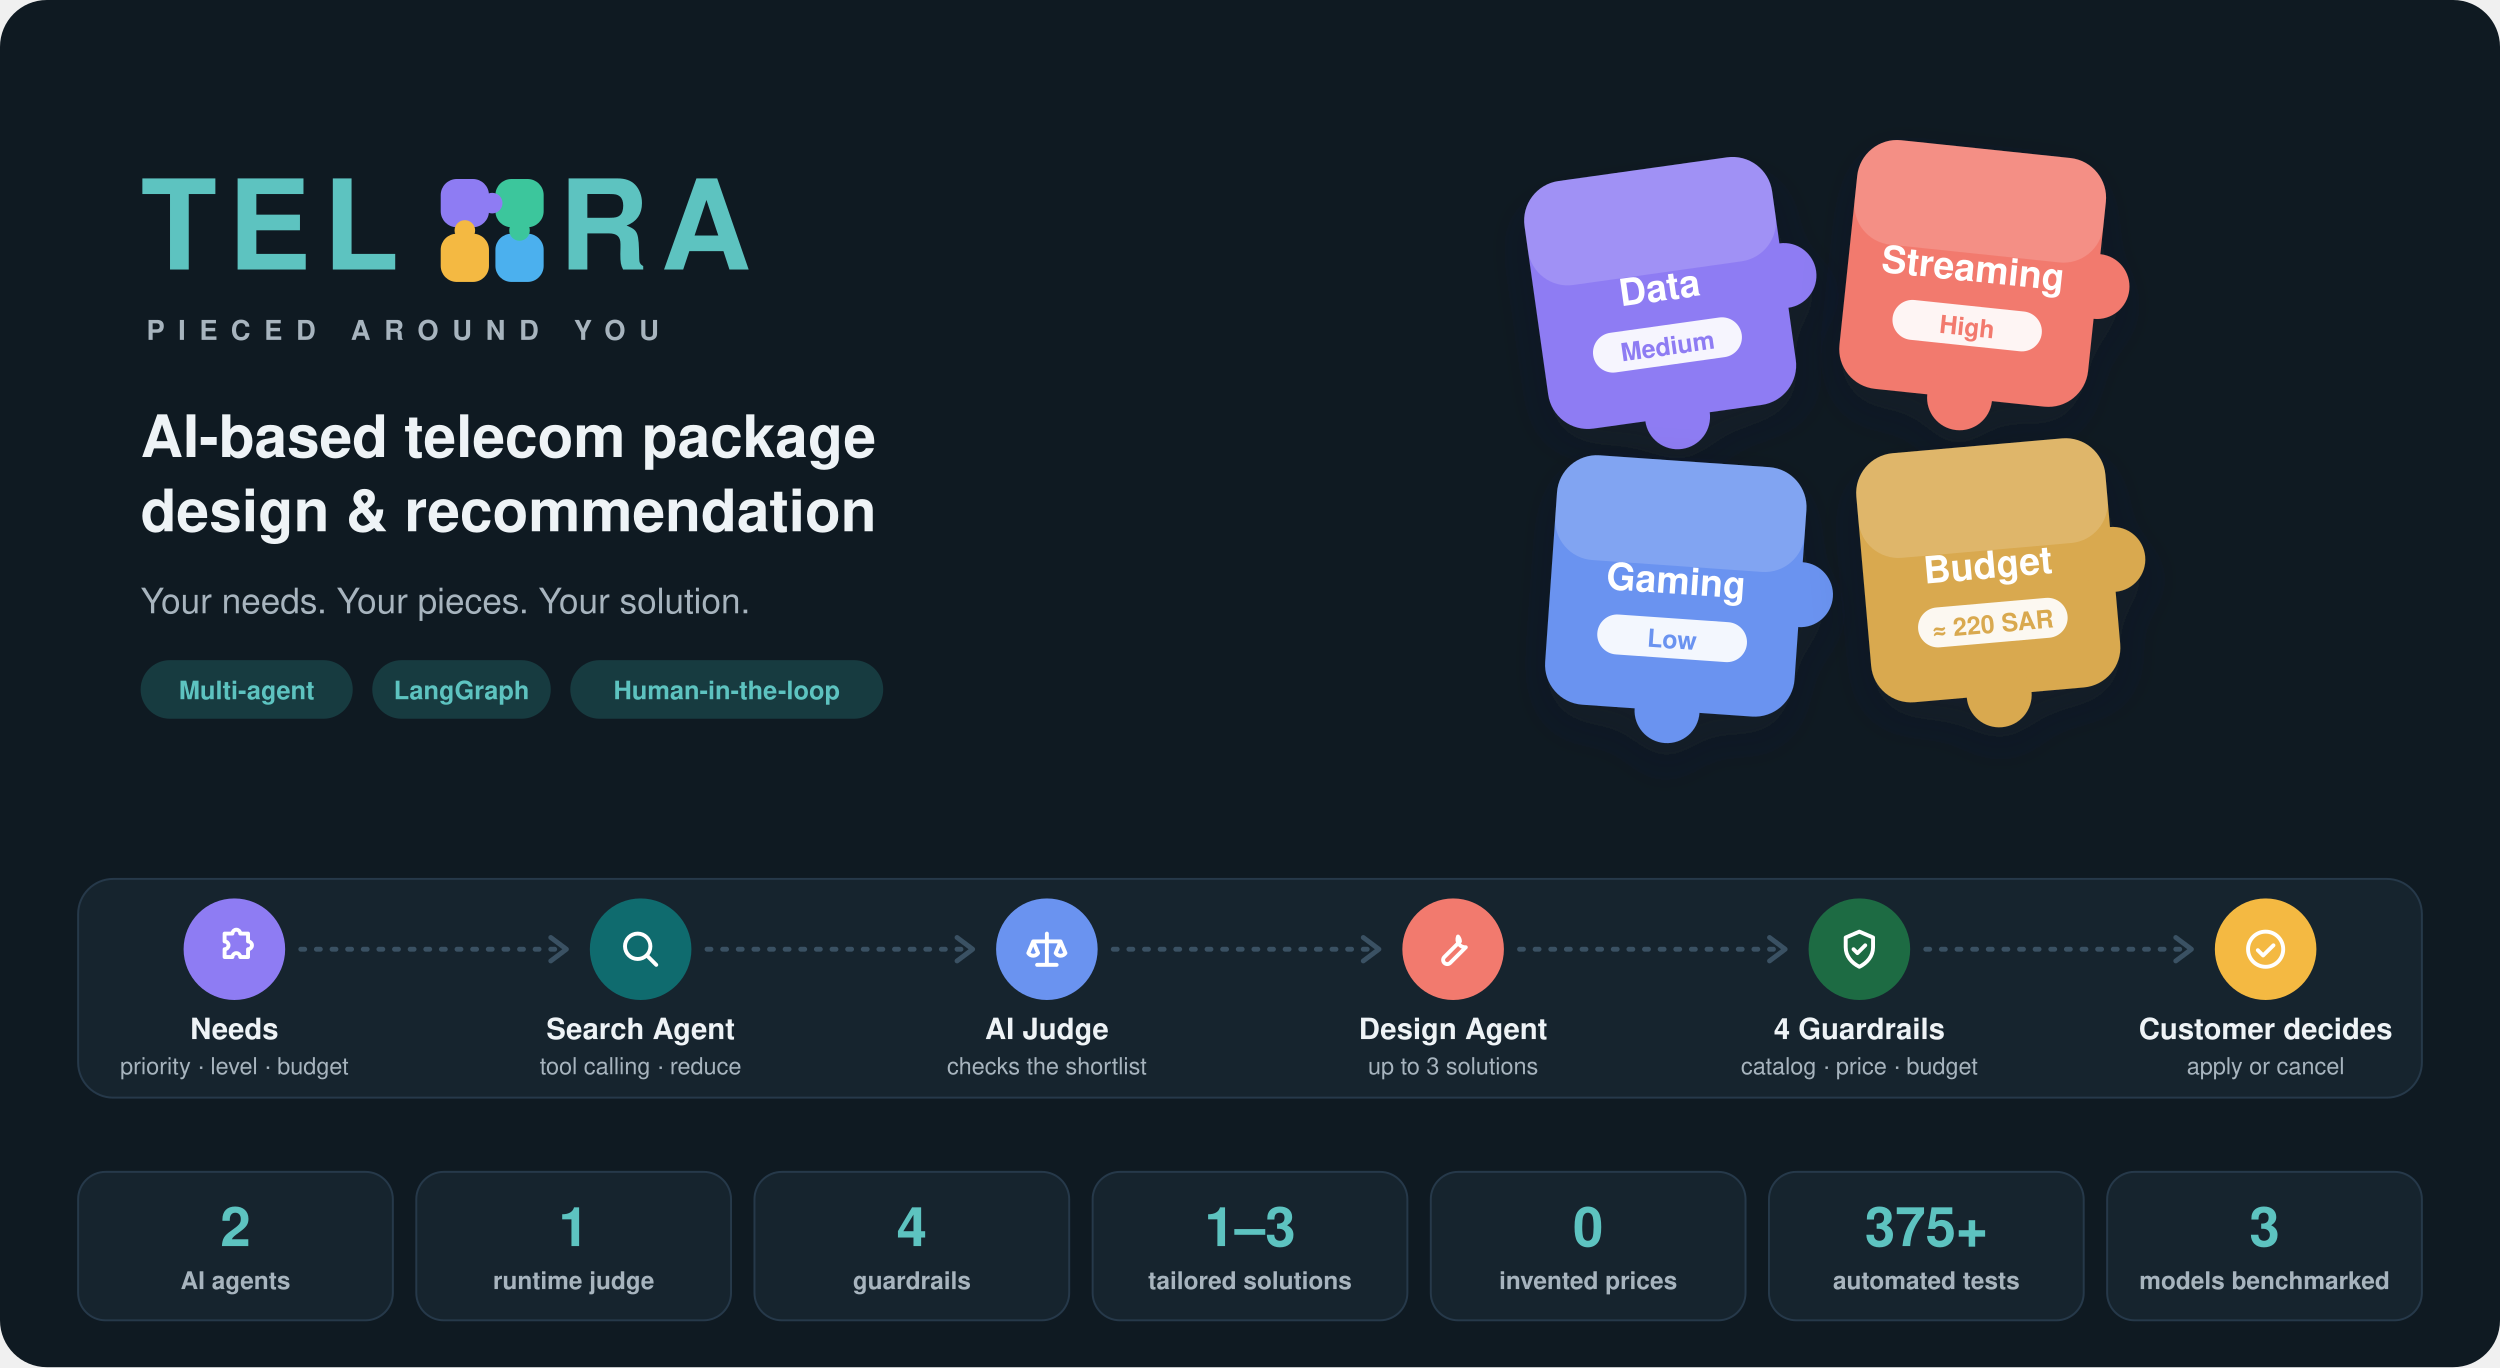
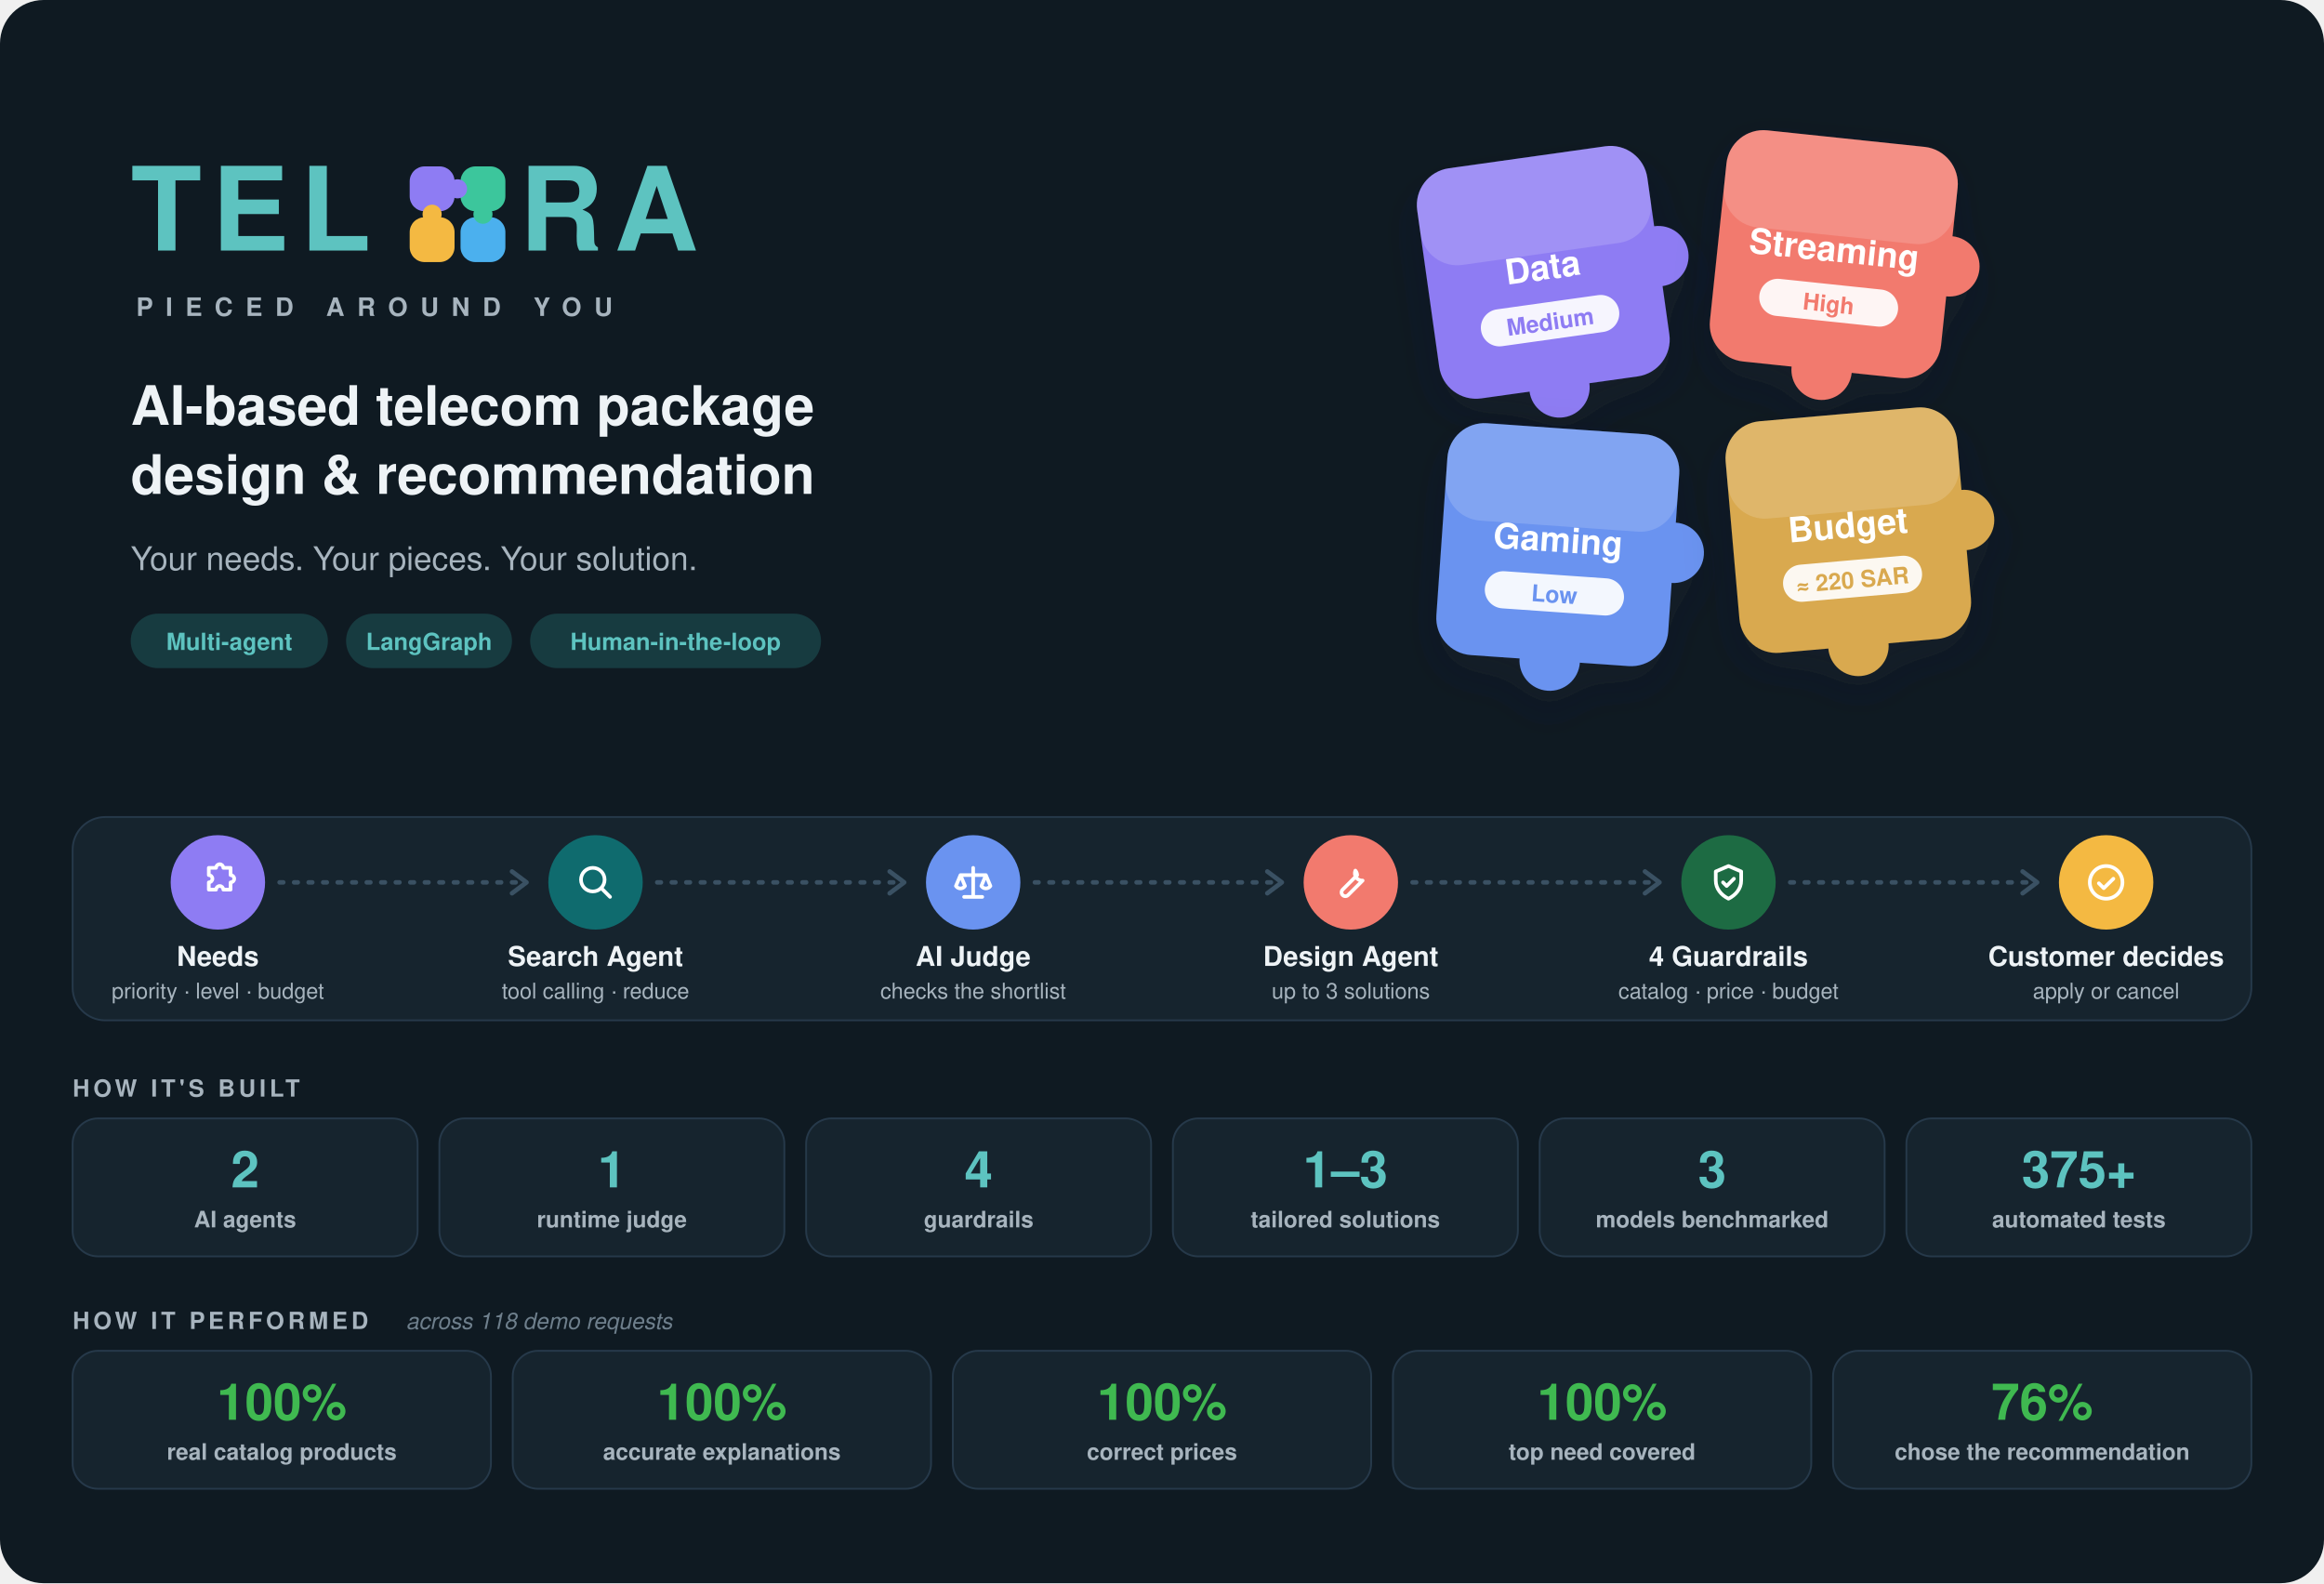
- <svg xmlns="http://www.w3.org/2000/svg" width="1280" height="700" viewBox="0 0 1280 700" role="img" aria-label="TELORA: AI-based telecom package design and recommendation">
+ <svg xmlns="http://www.w3.org/2000/svg" width="1280" height="872" viewBox="0 0 1280 872" role="img" aria-label="TELORA: AI-based telecom package design and recommendation">
  <defs>
    <filter id="sh" x="-30%" y="-30%" width="160%" height="160%">
      <feDropShadow dx="0" dy="10" stdDeviation="12" flood-color="#1E2D50" flood-opacity=".18" />
    </filter>
  </defs>
-   <rect width="1280" height="700" rx="24" fill="#0F1A22" />
+   <rect width="1280" height="872" rx="24" fill="#0F1A22" />
  <g font-family="-apple-system, 'Segoe UI', Helvetica, Arial, sans-serif">
    <text x="72" y="138" font-size="64" font-weight="700" letter-spacing="6" fill="#5DC3C0">TEL</text>
    <rect x="225.647" y="91.647" width="24.706" height="24.706" rx="8.235" fill="#8E7CF3" />
    <rect x="253.647" y="91.647" width="24.706" height="24.706" rx="8.235" fill="#3CC69C" />
    <rect x="225.647" y="119.647" width="24.706" height="24.706" rx="8.235" fill="#F4B942" />
    <rect x="253.647" y="119.647" width="24.706" height="24.706" rx="8.235" fill="#4BB0EE" />
    <circle cx="252.0" cy="104.0" r="5.271" fill="#8E7CF3" />
    <circle cx="266.0" cy="118.0" r="5.271" fill="#3CC69C" />
    <circle cx="238.0" cy="118.0" r="5.271" fill="#F4B942" />
    <text x="286" y="138" font-size="64" font-weight="700" letter-spacing="6" fill="#5DC3C0">RA</text>
    <text x="75" y="174" font-size="14" font-weight="700" letter-spacing="7" fill="#A7B4BE">PIECED AROUND YOU</text>
    <text x="72" y="234" font-size="30" font-weight="700" fill="#EEF3F6">AI-based telecom package</text>
    <text x="72" y="272" font-size="30" font-weight="700" fill="#EEF3F6">design &amp; recommendation</text>
    <text x="72" y="314" font-size="18" fill="#A7B4BE">Your needs. Your pieces. Your solution.</text>
    <rect x="72" y="338" width="108.6" height="30" rx="15" fill="#173B40" />
    <text x="126.3" y="358" text-anchor="middle" font-size="13" font-weight="700" fill="#5DC3C0">Multi-agent</text>
    <rect x="190.6" y="338" width="91.4" height="30" rx="15" fill="#173B40" />
    <text x="236.3" y="358" text-anchor="middle" font-size="13" font-weight="700" fill="#5DC3C0">LangGraph</text>
    <rect x="292.0" y="338" width="160.2" height="30" rx="15" fill="#173B40" />
    <text x="372.1" y="358" text-anchor="middle" font-size="13" font-weight="700" fill="#5DC3C0">Human-in-the-loop</text>
    <g transform="rotate(-8 850 150)" filter="url(#sh)">
      <rect x="786.0" y="86.0" width="128" height="128" rx="20.48" fill="#8E7CF3" />
      <circle cx="914.0" cy="150" r="16.64" fill="#8E7CF3" />
      <circle cx="850" cy="214.0" r="16.64" fill="#8E7CF3" />
      <rect x="786.0" y="86.0" width="128" height="53.76" rx="20.48" fill="#FFFFFF" opacity=".16" />
      <text x="850" y="154" text-anchor="middle" font-family="-apple-system, 'Segoe UI', Helvetica, Arial, sans-serif" font-size="19.2" font-weight="700" fill="#FFFFFF">Data</text>
      <rect x="811.6" y="166.64" width="76.8" height="20.48" rx="10.24" fill="#FFFFFF" opacity=".92" />
      <text x="850" y="182.0" text-anchor="middle" font-family="-apple-system, 'Segoe UI', Helvetica, Arial, sans-serif" font-size="12.8" font-weight="700" fill="#8E7CF3">Medium</text>
    </g>
    <g transform="rotate(6 1010 140)" filter="url(#sh)">
      <rect x="946.0" y="76.0" width="128" height="128" rx="20.48" fill="#F27A6E" />
      <circle cx="1074.0" cy="140" r="16.64" fill="#F27A6E" />
      <circle cx="1010" cy="204.0" r="16.64" fill="#F27A6E" />
      <rect x="946.0" y="76.0" width="128" height="53.76" rx="20.48" fill="#FFFFFF" opacity=".16" />
      <text x="1010" y="144" text-anchor="middle" font-family="-apple-system, 'Segoe UI', Helvetica, Arial, sans-serif" font-size="19.2" font-weight="700" fill="#FFFFFF">Streaming</text>
      <rect x="971.6" y="156.64" width="76.8" height="20.48" rx="10.24" fill="#FFFFFF" opacity=".92" />
      <text x="1010" y="172.0" text-anchor="middle" font-family="-apple-system, 'Segoe UI', Helvetica, Arial, sans-serif" font-size="12.8" font-weight="700" fill="#F27A6E">High</text>
    </g>
    <g transform="rotate(4 858 300)" filter="url(#sh)">
      <rect x="794.0" y="236.0" width="128" height="128" rx="20.48" fill="#6A93F0" />
      <circle cx="922.0" cy="300" r="16.64" fill="#6A93F0" />
      <circle cx="858" cy="364.0" r="16.64" fill="#6A93F0" />
      <rect x="794.0" y="236.0" width="128" height="53.76" rx="20.48" fill="#FFFFFF" opacity=".16" />
      <text x="858" y="304" text-anchor="middle" font-family="-apple-system, 'Segoe UI', Helvetica, Arial, sans-serif" font-size="19.2" font-weight="700" fill="#FFFFFF">Gaming</text>
      <rect x="819.6" y="316.64" width="76.8" height="20.48" rx="10.24" fill="#FFFFFF" opacity=".92" />
      <text x="858" y="332.0" text-anchor="middle" font-family="-apple-system, 'Segoe UI', Helvetica, Arial, sans-serif" font-size="12.8" font-weight="700" fill="#6A93F0">Low</text>
    </g>
    <g transform="rotate(-5 1018 292)" filter="url(#sh)">
      <rect x="954.0" y="228.0" width="128" height="128" rx="20.48" fill="#D9A94F" />
      <circle cx="1082.0" cy="292" r="16.64" fill="#D9A94F" />
      <circle cx="1018" cy="356.0" r="16.64" fill="#D9A94F" />
      <rect x="954.0" y="228.0" width="128" height="53.76" rx="20.48" fill="#FFFFFF" opacity=".16" />
      <text x="1018" y="296" text-anchor="middle" font-family="-apple-system, 'Segoe UI', Helvetica, Arial, sans-serif" font-size="19.2" font-weight="700" fill="#FFFFFF">Budget</text>
      <rect x="979.6" y="308.64" width="76.8" height="20.48" rx="10.24" fill="#FFFFFF" opacity=".92" />
      <text x="1018" y="324.0" text-anchor="middle" font-family="-apple-system, 'Segoe UI', Helvetica, Arial, sans-serif" font-size="12.8" font-weight="700" fill="#D9A94F">≈ 220 SAR</text>
    </g>
    <rect x="40" y="450" width="1200" height="112" rx="18" fill="#16242E" stroke="#26394A" />
    <path d="M154.0 486 L286.0 486" stroke="#3A5163" stroke-width="2.5" stroke-dasharray="2 6" stroke-linecap="round" />
    <path d="M282.0 480 L290.0 486 L282.0 492" stroke="#3A5163" stroke-width="2.5" fill="none" stroke-linecap="round" stroke-linejoin="round" />
    <path d="M362.0 486 L494.0 486" stroke="#3A5163" stroke-width="2.5" stroke-dasharray="2 6" stroke-linecap="round" />
    <path d="M490.0 480 L498.0 486 L490.0 492" stroke="#3A5163" stroke-width="2.5" fill="none" stroke-linecap="round" stroke-linejoin="round" />
    <path d="M570.0 486 L702.0 486" stroke="#3A5163" stroke-width="2.5" stroke-dasharray="2 6" stroke-linecap="round" />
    <path d="M698.0 480 L706.0 486 L698.0 492" stroke="#3A5163" stroke-width="2.5" fill="none" stroke-linecap="round" stroke-linejoin="round" />
    <path d="M778.0 486 L910.0 486" stroke="#3A5163" stroke-width="2.5" stroke-dasharray="2 6" stroke-linecap="round" />
    <path d="M906.0 480 L914.0 486 L906.0 492" stroke="#3A5163" stroke-width="2.5" fill="none" stroke-linecap="round" stroke-linejoin="round" />
    <path d="M986.0 486 L1118.0 486" stroke="#3A5163" stroke-width="2.5" stroke-dasharray="2 6" stroke-linecap="round" />
    <path d="M1114.0 480 L1122.0 486 L1114.0 492" stroke="#3A5163" stroke-width="2.5" fill="none" stroke-linecap="round" stroke-linejoin="round" />
    <circle cx="120.0" cy="486" r="26" fill="#8E7CF3" />
    <g transform="translate(108.0 474)">
      <path d="M7 4h4a2 2 0 1 1 4 0h4v4a2 2 0 1 1 0 4v4h-4a2 2 0 1 0-4 0H7v-4a2 2 0 1 0 0-4z" fill="none" stroke="#FFFFFF" stroke-width="2" stroke-linecap="round" stroke-linejoin="round" />
    </g>
    <text x="120.0" y="532" text-anchor="middle" font-size="15" font-weight="700" fill="#EEF3F6">Needs</text>
    <text x="120.0" y="550" text-anchor="middle" font-size="12" fill="#A7B4BE">priority · level · budget</text>
    <circle cx="328.0" cy="486" r="26" fill="#0F6B6E" />
    <g transform="translate(316.0 474)">
      <path d="M10.5 4a6.5 6.5 0 1 1 0 13a6.5 6.5 0 0 1 0-13zM15.5 15.5L20 20" fill="none" stroke="#FFFFFF" stroke-width="2" stroke-linecap="round" stroke-linejoin="round" />
    </g>
    <text x="328.0" y="532" text-anchor="middle" font-size="15" font-weight="700" fill="#EEF3F6">Search Agent</text>
    <text x="328.0" y="550" text-anchor="middle" font-size="12" fill="#A7B4BE">tool calling · reduce</text>
    <circle cx="536.0" cy="486" r="26" fill="#6A93F0" />
    <g transform="translate(524.0 474)">
      <path d="M12 4v16M7 20h10M5 8h14M5 8l-2.5 6a3 3 0 0 0 5 0zM19 8l-2.5 6a3 3 0 0 0 5 0z" fill="none" stroke="#FFFFFF" stroke-width="2" stroke-linecap="round" stroke-linejoin="round" />
    </g>
    <text x="536.0" y="532" text-anchor="middle" font-size="15" font-weight="700" fill="#EEF3F6">AI Judge</text>
    <text x="536.0" y="550" text-anchor="middle" font-size="12" fill="#A7B4BE">checks the shortlist</text>
    <circle cx="744.0" cy="486" r="26" fill="#F27A6E" />
    <g transform="translate(732.0 474)">
      <path d="M14.5 5.5a4 4 0 0 0 4 5.5l-8 8a2 2 0 0 1-3-3l8-8a4 4 0 0 0-1-2.5z" fill="none" stroke="#FFFFFF" stroke-width="2" stroke-linecap="round" stroke-linejoin="round" />
    </g>
    <text x="744.0" y="532" text-anchor="middle" font-size="15" font-weight="700" fill="#EEF3F6">Design Agent</text>
    <text x="744.0" y="550" text-anchor="middle" font-size="12" fill="#A7B4BE">up to 3 solutions</text>
    <circle cx="952.0" cy="486" r="26" fill="#1D6B43" />
    <g transform="translate(940.0 474)">
      <path d="M12 3l7 3v5c0 4.5-3 8-7 10c-4-2-7-5.5-7-10V6z M9 12l2 2l4-4" fill="none" stroke="#FFFFFF" stroke-width="2" stroke-linecap="round" stroke-linejoin="round" />
    </g>
    <text x="952.0" y="532" text-anchor="middle" font-size="15" font-weight="700" fill="#EEF3F6">4 Guardrails</text>
    <text x="952.0" y="550" text-anchor="middle" font-size="12" fill="#A7B4BE">catalog · price · budget</text>
    <circle cx="1160.0" cy="486" r="26" fill="#F4B942" />
    <g transform="translate(1148.0 474)">
      <path d="M12 3a9 9 0 1 1 0 18a9 9 0 0 1 0-18zM8 12.5l2.7 2.7L16 10" fill="none" stroke="#FFFFFF" stroke-width="2" stroke-linecap="round" stroke-linejoin="round" />
    </g>
    <text x="1160.0" y="532" text-anchor="middle" font-size="15" font-weight="700" fill="#EEF3F6">Customer decides</text>
    <text x="1160.0" y="550" text-anchor="middle" font-size="12" fill="#A7B4BE">apply or cancel</text>
-     <rect x="40.0" y="600" width="161.143" height="76" rx="14" fill="#16242E" stroke="#26394A" />
-     <text x="120.571" y="638" text-anchor="middle" font-size="28" font-weight="800" fill="#5DC3C0">2</text>
-     <text x="120.571" y="660" text-anchor="middle" font-size="12.5" font-weight="600" fill="#A7B4BE">AI agents</text>
-     <rect x="213.143" y="600" width="161.143" height="76" rx="14" fill="#16242E" stroke="#26394A" />
-     <text x="293.714" y="638" text-anchor="middle" font-size="28" font-weight="800" fill="#5DC3C0">1</text>
-     <text x="293.714" y="660" text-anchor="middle" font-size="12.5" font-weight="600" fill="#A7B4BE">runtime judge</text>
-     <rect x="386.286" y="600" width="161.143" height="76" rx="14" fill="#16242E" stroke="#26394A" />
-     <text x="466.857" y="638" text-anchor="middle" font-size="28" font-weight="800" fill="#5DC3C0">4</text>
-     <text x="466.857" y="660" text-anchor="middle" font-size="12.5" font-weight="600" fill="#A7B4BE">guardrails</text>
-     <rect x="559.429" y="600" width="161.143" height="76" rx="14" fill="#16242E" stroke="#26394A" />
-     <text x="640.0" y="638" text-anchor="middle" font-size="28" font-weight="800" fill="#5DC3C0">1–3</text>
-     <text x="640.0" y="660" text-anchor="middle" font-size="12.5" font-weight="600" fill="#A7B4BE">tailored solutions</text>
-     <rect x="732.571" y="600" width="161.143" height="76" rx="14" fill="#16242E" stroke="#26394A" />
-     <text x="813.143" y="638" text-anchor="middle" font-size="28" font-weight="800" fill="#5DC3C0">0</text>
-     <text x="813.143" y="660" text-anchor="middle" font-size="12.5" font-weight="600" fill="#A7B4BE">invented prices</text>
-     <rect x="905.714" y="600" width="161.143" height="76" rx="14" fill="#16242E" stroke="#26394A" />
-     <text x="986.286" y="638" text-anchor="middle" font-size="28" font-weight="800" fill="#5DC3C0">375+</text>
-     <text x="986.286" y="660" text-anchor="middle" font-size="12.5" font-weight="600" fill="#A7B4BE">automated tests</text>
-     <rect x="1078.857" y="600" width="161.143" height="76" rx="14" fill="#16242E" stroke="#26394A" />
-     <text x="1159.429" y="638" text-anchor="middle" font-size="28" font-weight="800" fill="#5DC3C0">3</text>
-     <text x="1159.429" y="660" text-anchor="middle" font-size="12.5" font-weight="600" fill="#A7B4BE">models benchmarked</text>
+     <text x="40" y="604" font-size="13" font-weight="800" letter-spacing="2" fill="#A7B4BE">HOW IT'S BUILT</text>
+     <rect x="40.0" y="616" width="190.0" height="76" rx="14" fill="#16242E" stroke="#26394A" />
+     <text x="135.0" y="654" text-anchor="middle" font-size="28" font-weight="800" fill="#5DC3C0">2</text>
+     <text x="135.0" y="676" text-anchor="middle" font-size="12.5" font-weight="600" fill="#A7B4BE">AI agents</text>
+     <rect x="242.0" y="616" width="190.0" height="76" rx="14" fill="#16242E" stroke="#26394A" />
+     <text x="337.0" y="654" text-anchor="middle" font-size="28" font-weight="800" fill="#5DC3C0">1</text>
+     <text x="337.0" y="676" text-anchor="middle" font-size="12.5" font-weight="600" fill="#A7B4BE">runtime judge</text>
+     <rect x="444.0" y="616" width="190.0" height="76" rx="14" fill="#16242E" stroke="#26394A" />
+     <text x="539.0" y="654" text-anchor="middle" font-size="28" font-weight="800" fill="#5DC3C0">4</text>
+     <text x="539.0" y="676" text-anchor="middle" font-size="12.5" font-weight="600" fill="#A7B4BE">guardrails</text>
+     <rect x="646.0" y="616" width="190.0" height="76" rx="14" fill="#16242E" stroke="#26394A" />
+     <text x="741.0" y="654" text-anchor="middle" font-size="28" font-weight="800" fill="#5DC3C0">1–3</text>
+     <text x="741.0" y="676" text-anchor="middle" font-size="12.5" font-weight="600" fill="#A7B4BE">tailored solutions</text>
+     <rect x="848.0" y="616" width="190.0" height="76" rx="14" fill="#16242E" stroke="#26394A" />
+     <text x="943.0" y="654" text-anchor="middle" font-size="28" font-weight="800" fill="#5DC3C0">3</text>
+     <text x="943.0" y="676" text-anchor="middle" font-size="12.5" font-weight="600" fill="#A7B4BE">models benchmarked</text>
+     <rect x="1050.0" y="616" width="190.0" height="76" rx="14" fill="#16242E" stroke="#26394A" />
+     <text x="1145.0" y="654" text-anchor="middle" font-size="28" font-weight="800" fill="#5DC3C0">375+</text>
+     <text x="1145.0" y="676" text-anchor="middle" font-size="12.5" font-weight="600" fill="#A7B4BE">automated tests</text>
+     <text x="40" y="732" font-size="13" font-weight="800" letter-spacing="2" fill="#A7B4BE">HOW IT PERFORMED</text>
+     <text x="223.6" y="732" font-size="12.5" font-style="italic" fill="#6E7F8C">across 118 demo requests</text>
+     <rect x="40.0" y="744" width="230.4" height="76" rx="14" fill="#16242E" stroke="#26394A" />
+     <text x="155.2" y="782" text-anchor="middle" font-size="28" font-weight="800" fill="#3FB950">100%</text>
+     <text x="155.2" y="804" text-anchor="middle" font-size="12.5" font-weight="600" fill="#A7B4BE">real catalog products</text>
+     <rect x="282.4" y="744" width="230.4" height="76" rx="14" fill="#16242E" stroke="#26394A" />
+     <text x="397.6" y="782" text-anchor="middle" font-size="28" font-weight="800" fill="#3FB950">100%</text>
+     <text x="397.6" y="804" text-anchor="middle" font-size="12.5" font-weight="600" fill="#A7B4BE">accurate explanations</text>
+     <rect x="524.8" y="744" width="230.4" height="76" rx="14" fill="#16242E" stroke="#26394A" />
+     <text x="640.0" y="782" text-anchor="middle" font-size="28" font-weight="800" fill="#3FB950">100%</text>
+     <text x="640.0" y="804" text-anchor="middle" font-size="12.5" font-weight="600" fill="#A7B4BE">correct prices</text>
+     <rect x="767.2" y="744" width="230.4" height="76" rx="14" fill="#16242E" stroke="#26394A" />
+     <text x="882.4" y="782" text-anchor="middle" font-size="28" font-weight="800" fill="#3FB950">100%</text>
+     <text x="882.4" y="804" text-anchor="middle" font-size="12.5" font-weight="600" fill="#A7B4BE">top need covered</text>
+     <rect x="1009.6" y="744" width="230.4" height="76" rx="14" fill="#16242E" stroke="#26394A" />
+     <text x="1124.8" y="782" text-anchor="middle" font-size="28" font-weight="800" fill="#3FB950">76%</text>
+     <text x="1124.8" y="804" text-anchor="middle" font-size="12.5" font-weight="600" fill="#A7B4BE">chose the recommendation</text>
  </g>
</svg>
